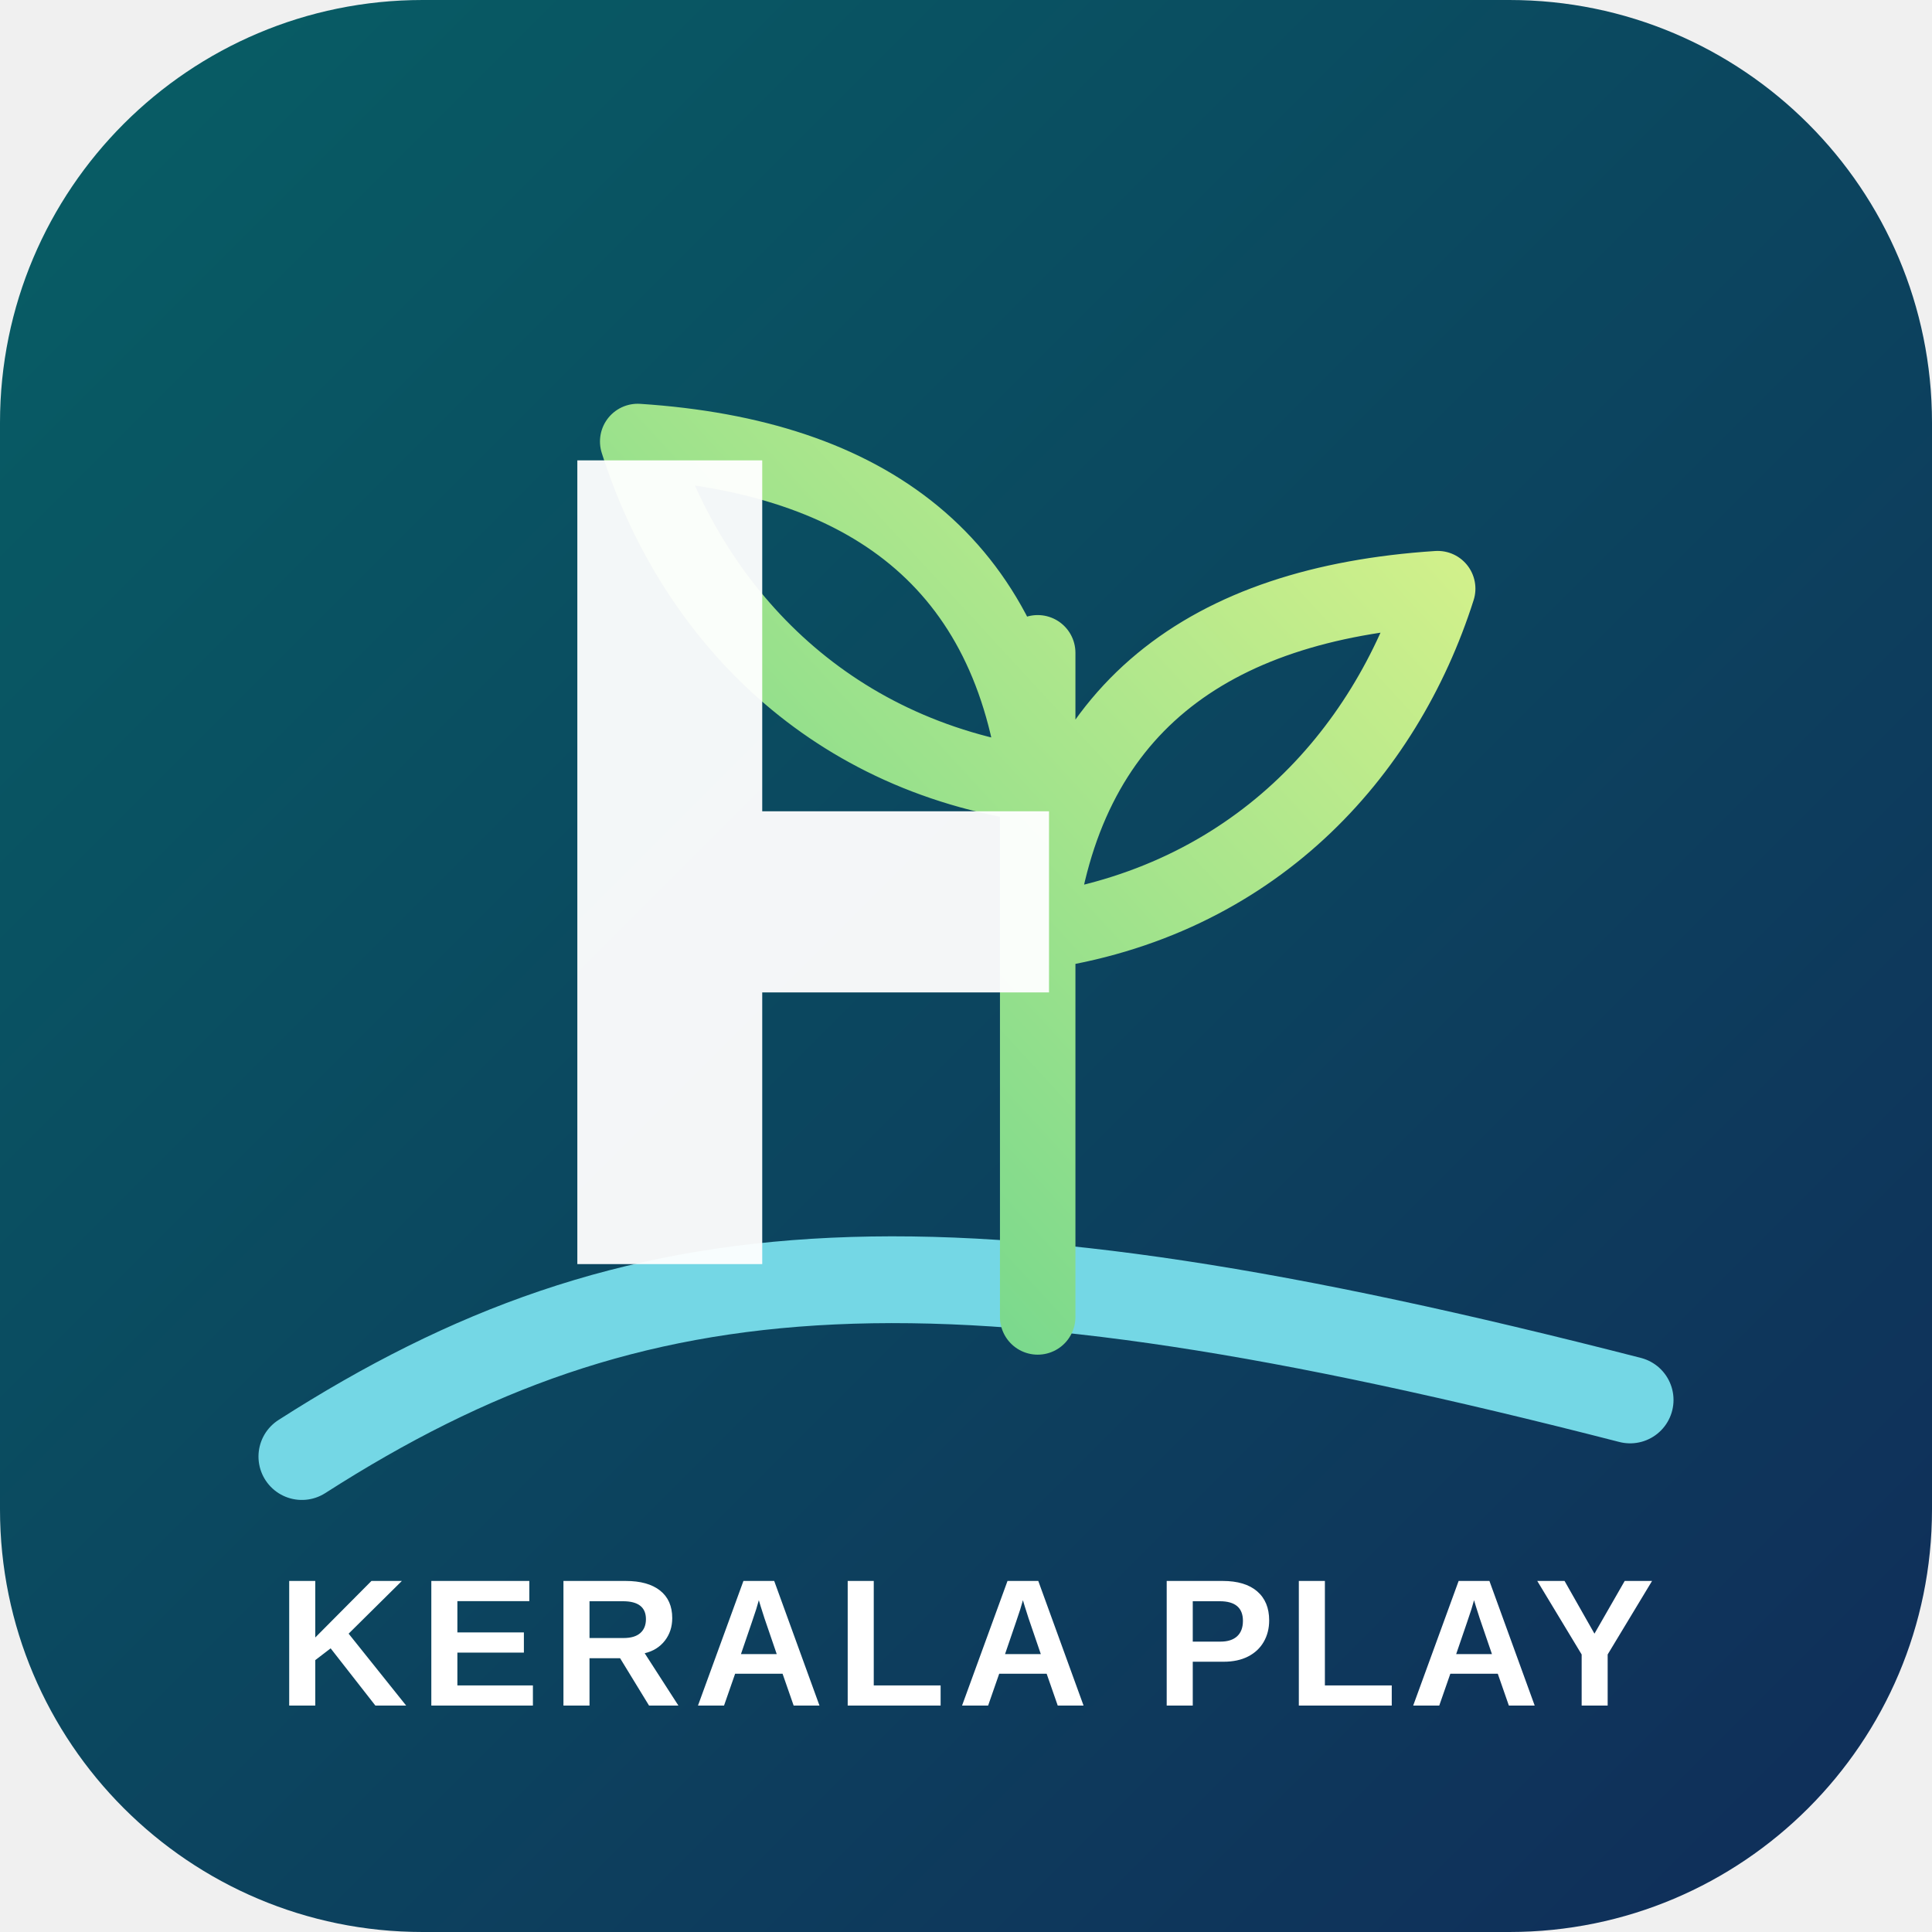
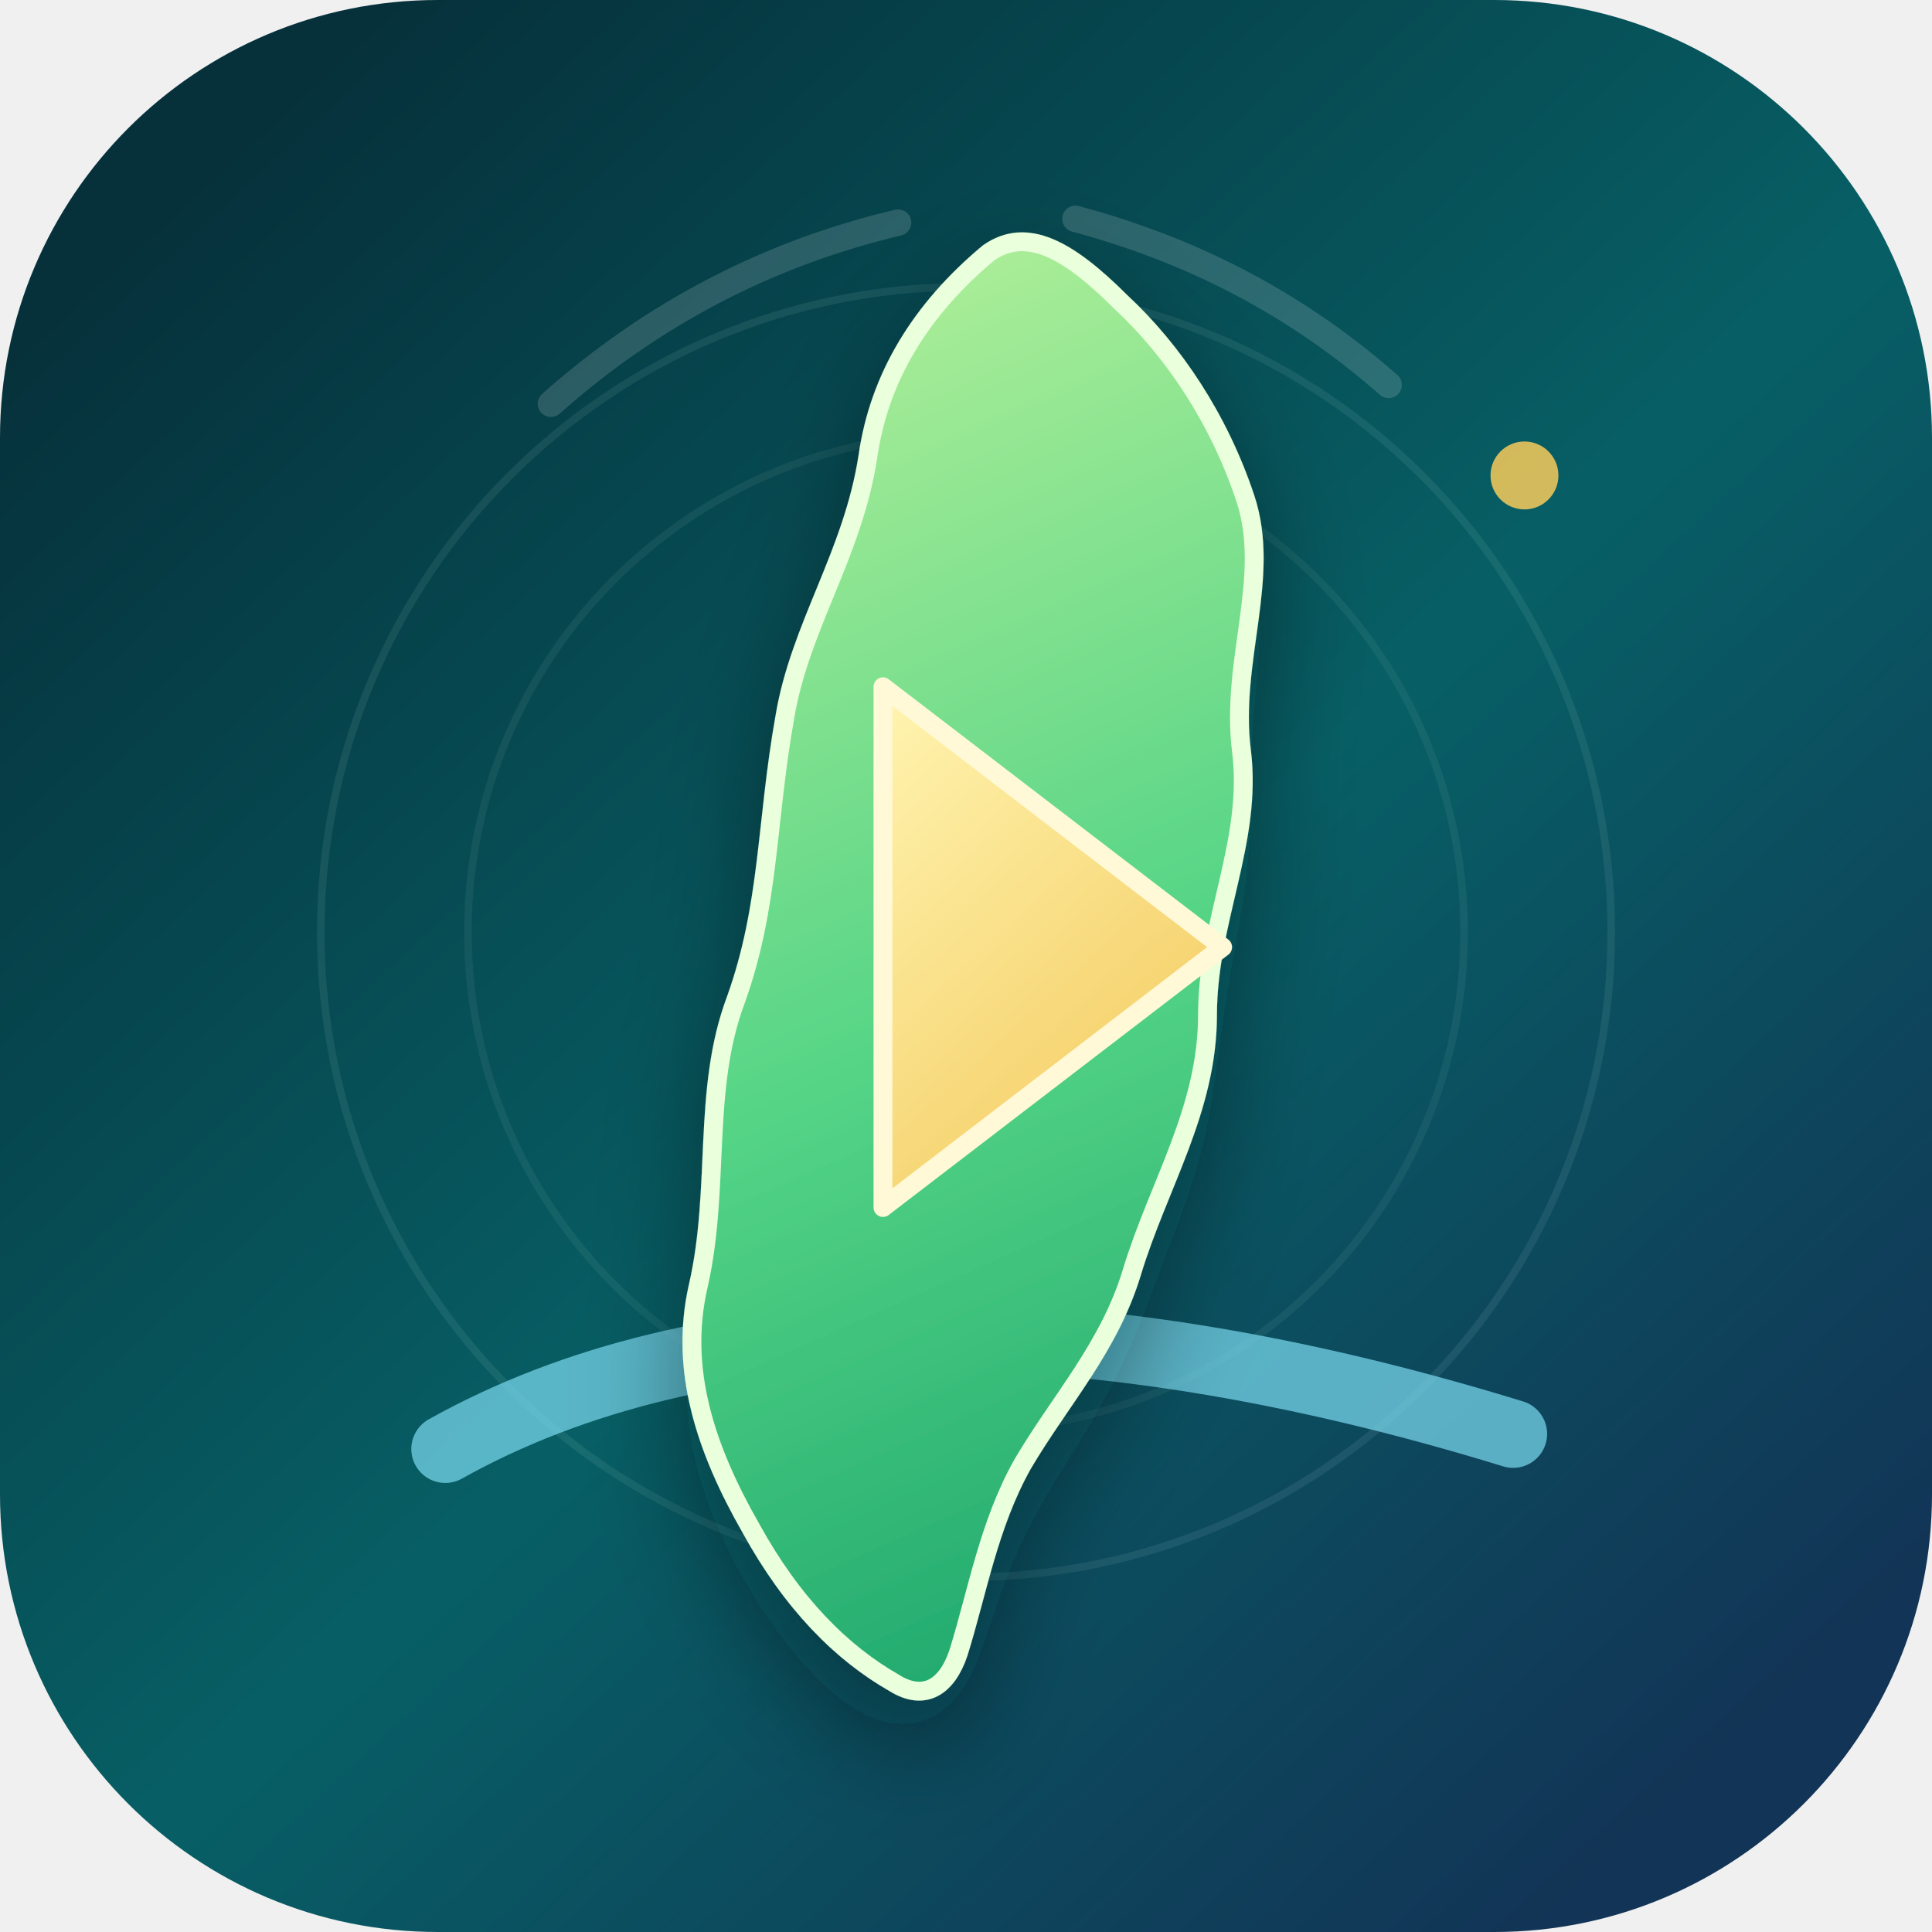
- <svg xmlns="http://www.w3.org/2000/svg" viewBox="0 0 512 512">
+ <svg xmlns="http://www.w3.org/2000/svg" viewBox="0 0 512 512" role="img" aria-label="Kerala Play app icon">
  <defs>
-     <linearGradient id="bg" x1="0" y1="0" x2="1" y2="1">
-       <stop stop-color="#075f65" />
-       <stop offset="1" stop-color="#102c59" />
+     <linearGradient id="bg" x1="58" y1="42" x2="454" y2="470" gradientUnits="userSpaceOnUse">
+       <stop stop-color="#06313b" />
+       <stop offset=".54" stop-color="#075f65" />
+       <stop offset="1" stop-color="#123456" />
    </linearGradient>
-     <linearGradient id="leaf" x1="0" y1="1" x2="1" y2="0">
-       <stop stop-color="#61d28d" />
-       <stop offset="1" stop-color="#d8f28b" />
+     <linearGradient id="land" x1="180" y1="70" x2="340" y2="430" gradientUnits="userSpaceOnUse">
+       <stop stop-color="#b8f19a" />
+       <stop offset=".55" stop-color="#54d486" />
+       <stop offset="1" stop-color="#1ca56c" />
    </linearGradient>
+     <linearGradient id="play" x1="219" y1="198" x2="322" y2="310" gradientUnits="userSpaceOnUse">
+       <stop stop-color="#fff4b0" />
+       <stop offset="1" stop-color="#f3c85a" />
+     </linearGradient>
+     <filter id="shadow" x="-30%" y="-30%" width="160%" height="170%">
+       <feDropShadow dx="0" dy="13" stdDeviation="14" flood-color="#00191e" flood-opacity=".42" />
+     </filter>
  </defs>
-   <rect width="512" height="512" rx="112" fill="url(#bg)" />
-   <path d="M80 386C169 329 249 324 432 371" fill="none" stroke="#74d7e5" stroke-width="23" stroke-linecap="round" />
-   <path d="M275 349V173M275 208c-57-8-92-47-106-91 61 4 99 32 106 91m0 39c57-8 92-47 106-91-61 4-99 32-106 91" fill="none" stroke="url(#leaf)" stroke-width="20" stroke-linecap="round" stroke-linejoin="round" />
-   <path d="M153 122h49v93h76v48h-76v72h-49z" fill="#fff" opacity=".95" />
-   <text x="256" y="452" text-anchor="middle" fill="#fff" font-family="Arial,sans-serif" font-size="48" font-weight="800" letter-spacing="3">KERALA PLAY</text>
+   <rect width="512" height="512" rx="116" fill="url(#bg)" />
+   <circle cx="256" cy="247" r="171" fill="none" stroke="#d8fff0" stroke-opacity=".08" stroke-width="2" />
+   <circle cx="256" cy="247" r="132" fill="none" stroke="#d8fff0" stroke-opacity=".06" stroke-width="2" />
+   <path d="M118 384C186 346 284 344 401 380" fill="none" stroke="#79d9ed" stroke-opacity=".72" stroke-width="18" stroke-linecap="round" />
+   <g filter="url(#shadow)">
+     <path d="M262 67c-18 15-29 33-32 54-4 26-18 45-22 69-5 28-4 50-13 75-9 24-4 50-10 76-5 22 2 43 14 64 11 20 24 33 38 41 8 5 14 1 17-8 5-16 8-34 17-50 10-17 23-31 29-51 7-23 20-43 20-68 0-25 12-46 9-70-3-24 8-46 1-67-7-21-19-39-33-52-14-14-25-20-35-13Z" fill="url(#land)" stroke="#eaffdc" stroke-width="5" stroke-linejoin="round" />
+     <path d="M234 182 324 251 234 320Z" fill="url(#play)" stroke="#fff9d7" stroke-width="5" stroke-linejoin="round" />
+   </g>
+   <path d="M146 107c27-24 58-40 92-48M368 102c-25-22-53-36-83-44" fill="none" stroke="#fff" stroke-opacity=".15" stroke-width="7" stroke-linecap="round" />
+   <circle cx="404" cy="126" r="9" fill="#f3c85a" opacity=".86" />
</svg>
